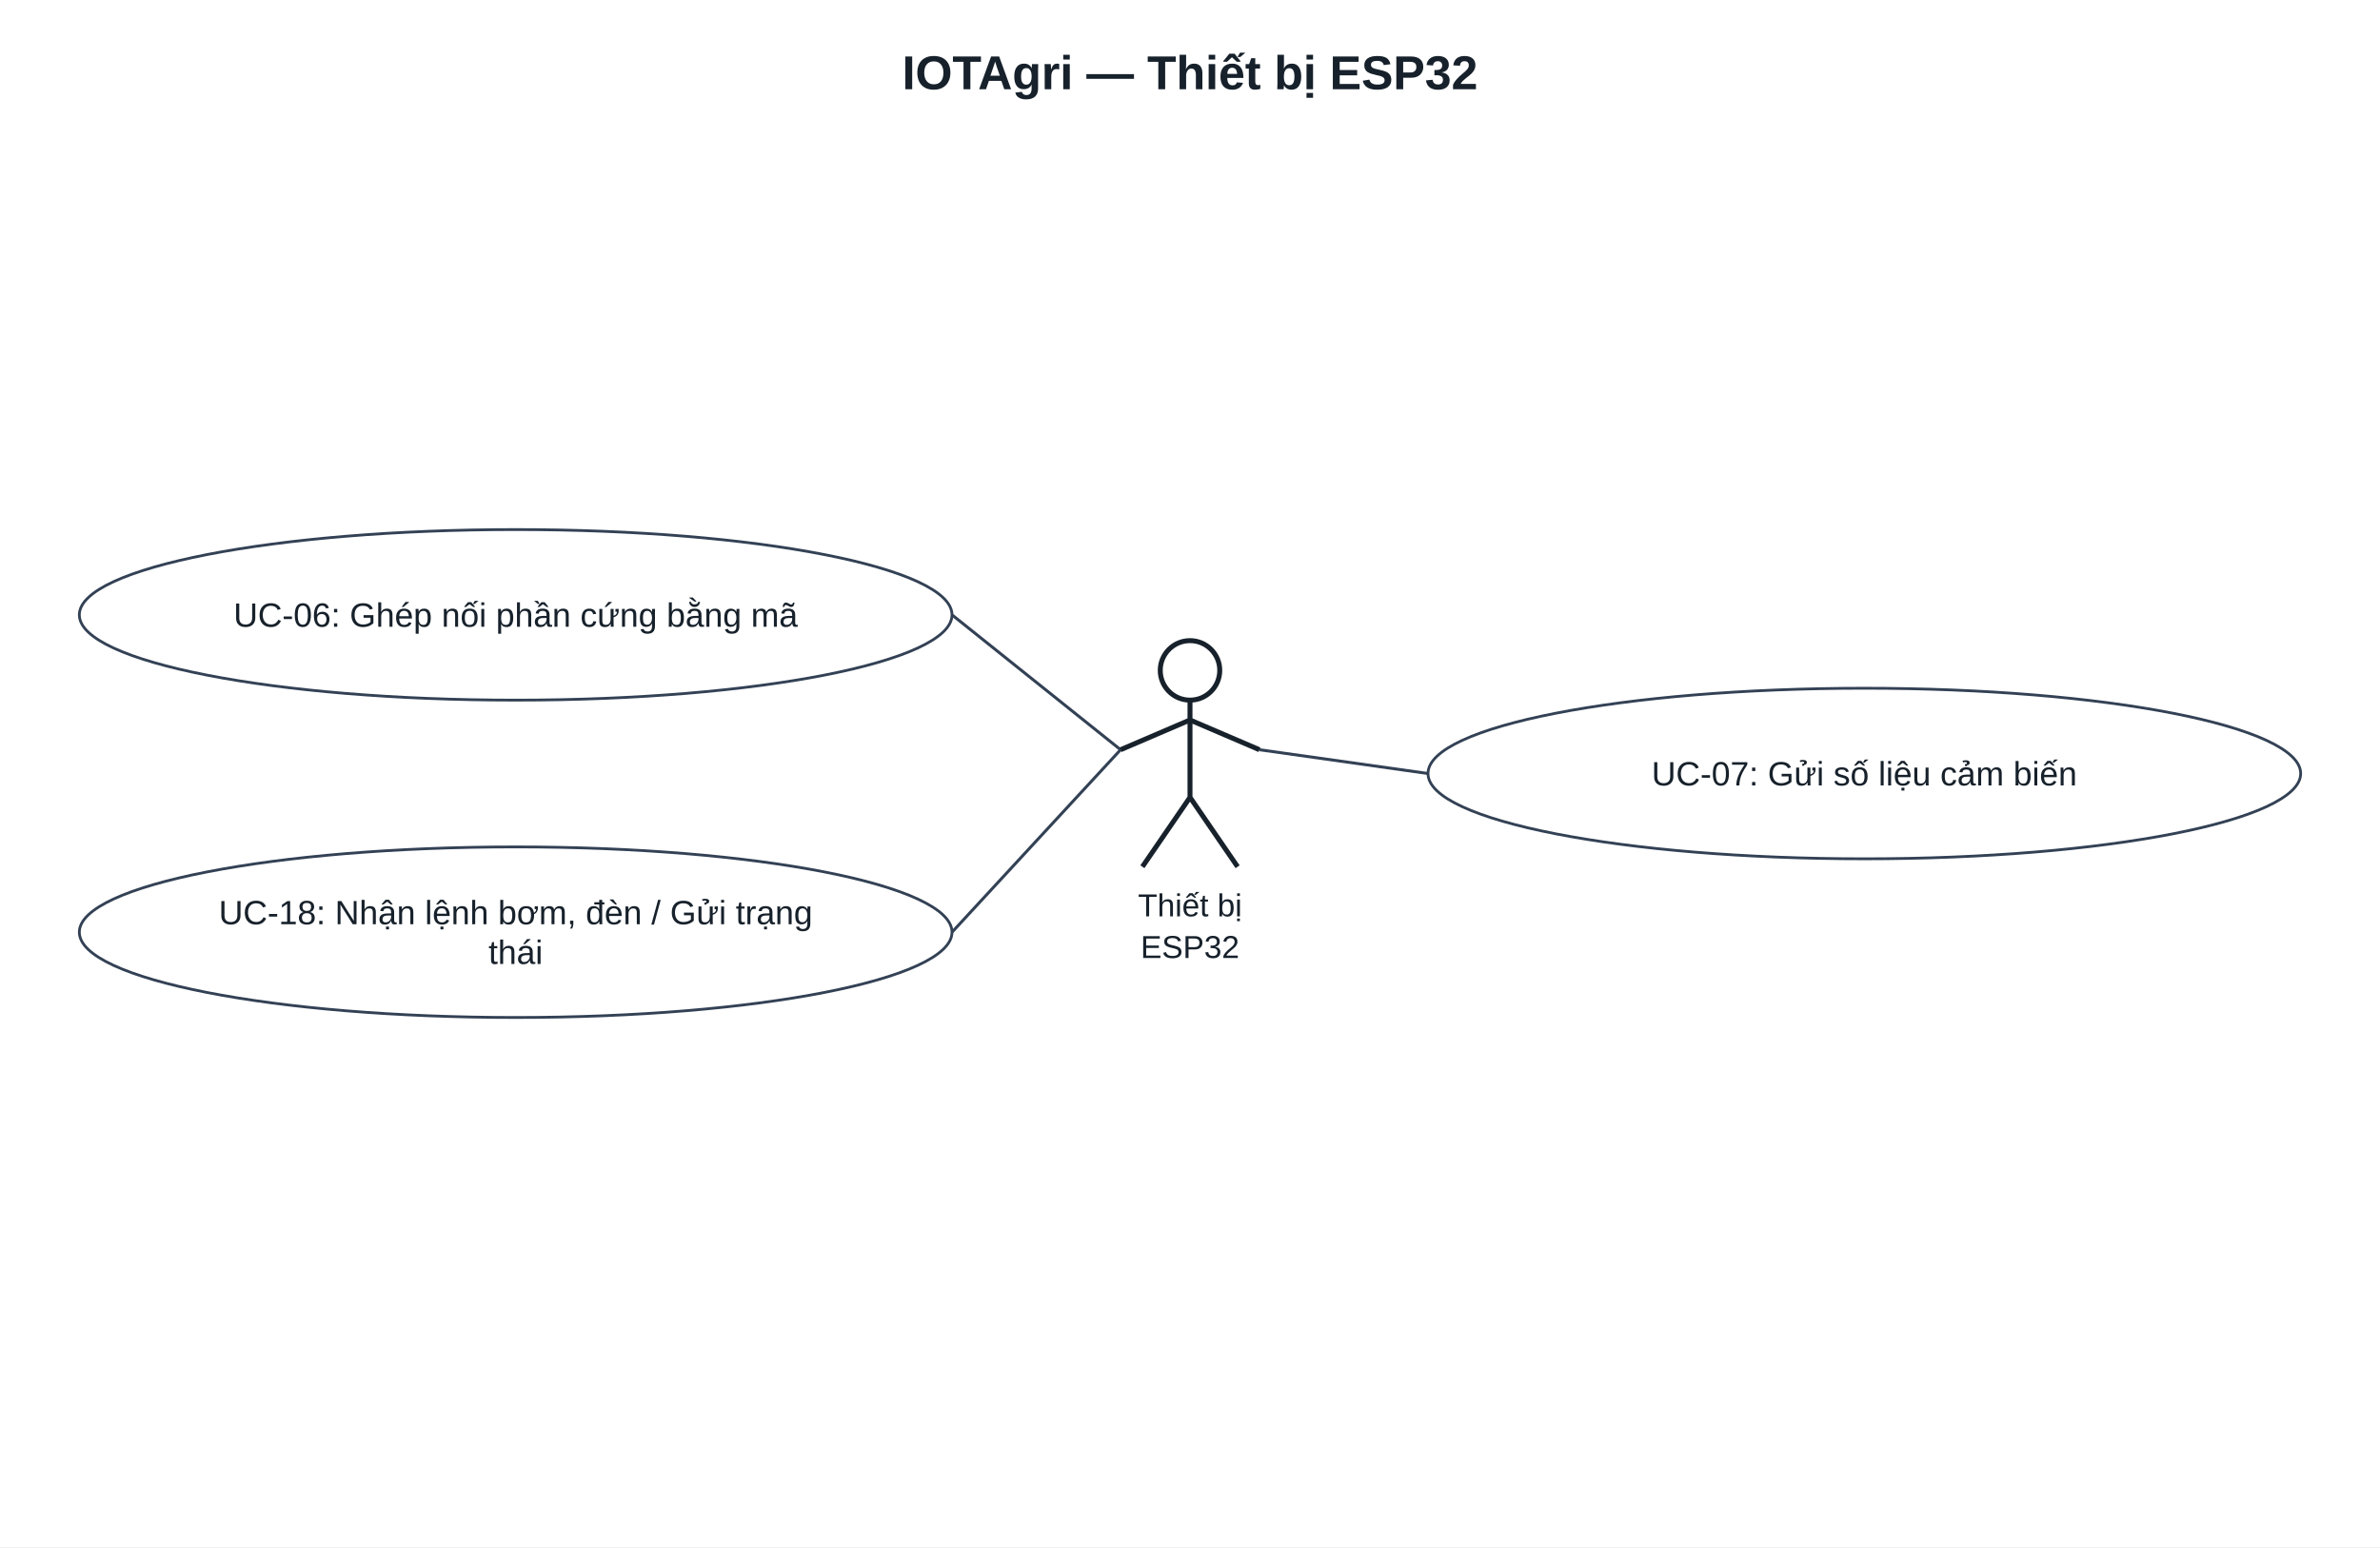
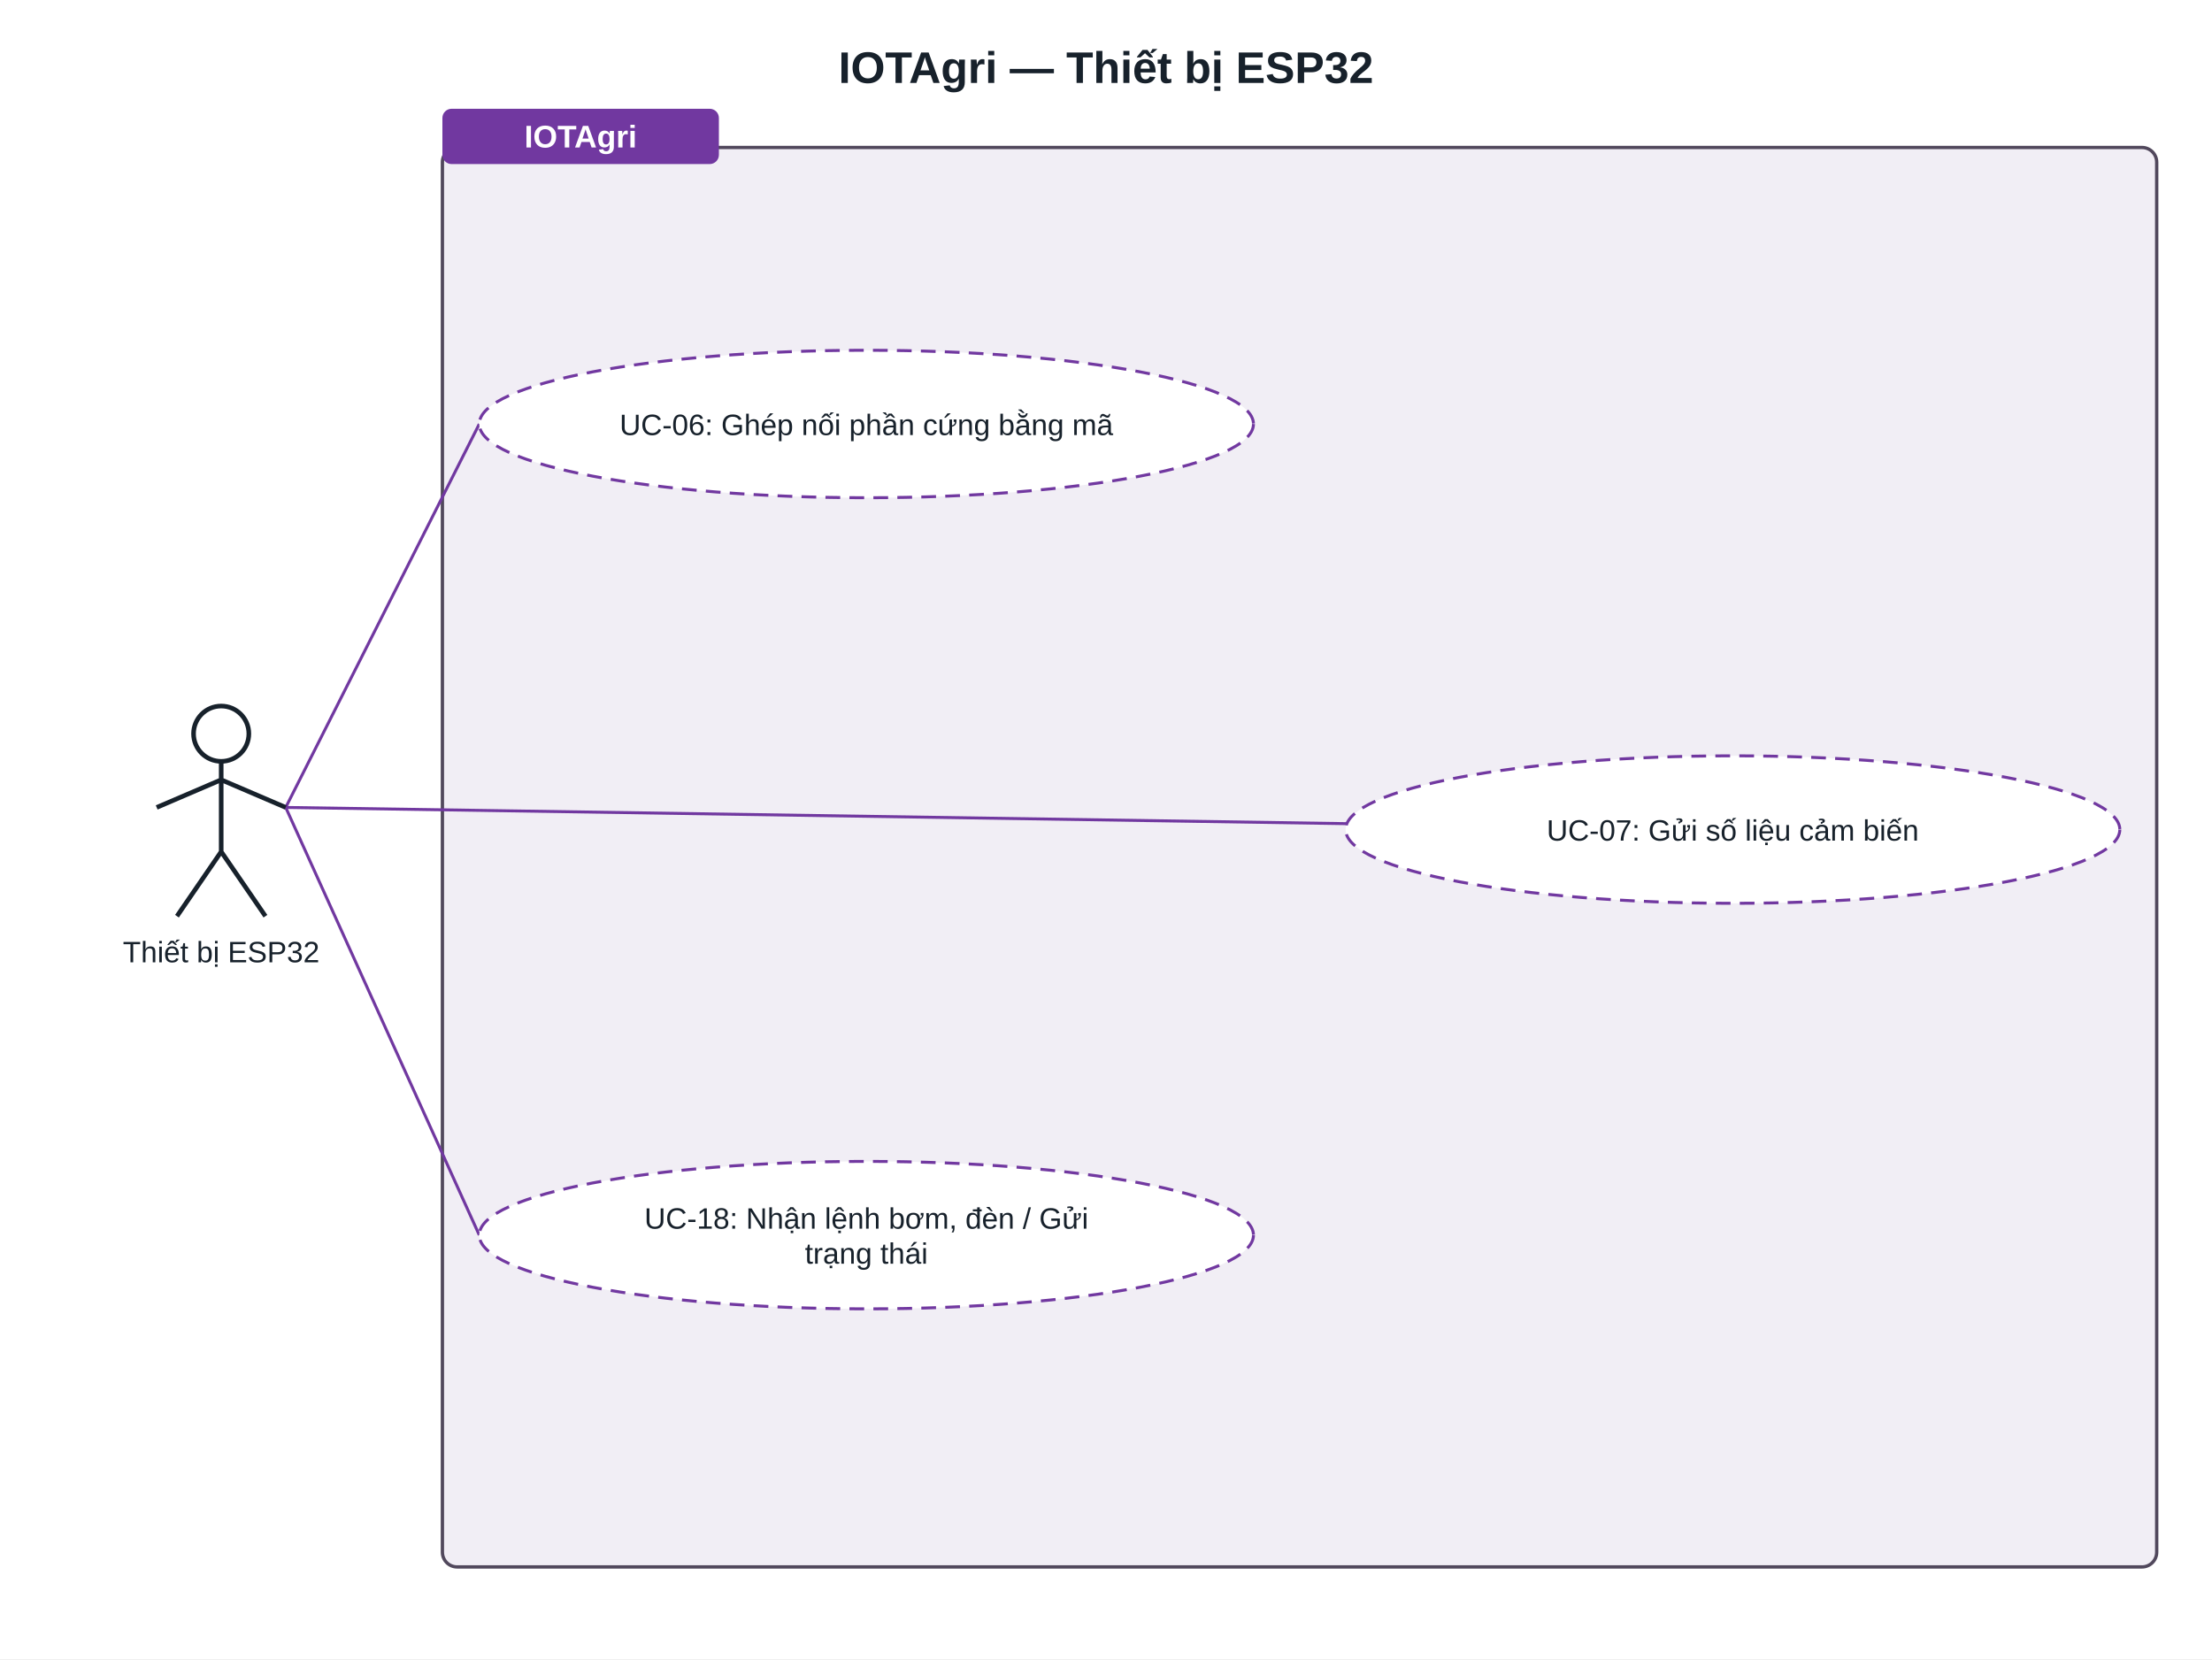
- <svg xmlns="http://www.w3.org/2000/svg" width="1200" height="780" viewBox="0 0 1200 780" role="img" aria-labelledby="title desc">
+ <svg xmlns="http://www.w3.org/2000/svg" width="1200" height="900" viewBox="0 0 1200 900" role="img" aria-labelledby="title desc">
  <rect width="100%" height="100%" fill="white" />
  <g font-family="Arial, sans-serif" fill="#17212b">
    <g data-actor="ESP" transform="translate(0 0)">
      <text x="600" y="45" text-anchor="middle" font-size="24" font-weight="bold">IOTAgri — Thiết bị ESP32</text>
-       <line data-usecase="ESPUC1" x1="565" y1="378" x2="480" y2="310.0" stroke="#334155" stroke-width="1.5" />
-       <ellipse data-usecase="ESPUC1" cx="260" cy="310.0" rx="220" ry="43" fill="#FFFFFF" stroke="#334155" stroke-width="1.4" />
-       <text x="260" y="316.0" text-anchor="middle" font-size="17" font-weight="normal">UC-06: Ghép nối phần cứng bằng mã</text>
-       <line data-usecase="ESPUC2" x1="635" y1="378" x2="720" y2="390" stroke="#334155" stroke-width="1.5" />
-       <ellipse data-usecase="ESPUC2" cx="940" cy="390" rx="220" ry="43" fill="#FFFFFF" stroke="#334155" stroke-width="1.4" />
-       <text x="940" y="396.0" text-anchor="middle" font-size="17" font-weight="normal">UC-07: Gửi số liệu cảm biến</text>
-       <line data-usecase="ESPUC3" x1="565" y1="378" x2="480" y2="470.0" stroke="#334155" stroke-width="1.5" />
-       <ellipse data-usecase="ESPUC3" cx="260" cy="470.0" rx="220" ry="43" fill="#FFFFFF" stroke="#334155" stroke-width="1.4" />
-       <text x="260" y="466.0" text-anchor="middle" font-size="17" font-weight="normal">UC-18: Nhận lệnh bơm, đèn / Gửi trạng</text>
-       <text x="260" y="486.0" text-anchor="middle" font-size="17" font-weight="normal">thái</text>
+       <rect data-system="IOTAgri" x="240" y="80" width="930" height="770" rx="8" fill="#f1eef5" stroke="#51485c" stroke-width="1.8" />
+       <rect x="240" y="59" width="150" height="30" rx="5" fill="#7138a0" />
+       <g fill="white">
+         <text x="315" y="80" text-anchor="middle" font-size="17" font-weight="bold">IOTAgri</text>
+       </g>
+       <line data-usecase="ESPUC1" x1="155" y1="438" x2="260.00" y2="230.00" stroke="#7138a0" stroke-width="1.6" />
+       <line data-usecase="ESPUC2" x1="155" y1="438" x2="730.67" y2="446.80" stroke="#7138a0" stroke-width="1.6" />
+       <line data-usecase="ESPUC3" x1="155" y1="438" x2="260.00" y2="670.00" stroke="#7138a0" stroke-width="1.6" />
+       <ellipse data-usecase="ESPUC1" cx="470" cy="230" rx="210" ry="40" fill="#FFFFFF" stroke="#7138a0" stroke-width="1.6" stroke-dasharray="8 5" />
+       <text x="470" y="236.0" text-anchor="middle" font-size="16" font-weight="normal">UC-06: Ghép nối phần cứng bằng mã</text>
+       <ellipse data-usecase="ESPUC2" cx="940" cy="450" rx="210" ry="40" fill="#FFFFFF" stroke="#7138a0" stroke-width="1.6" stroke-dasharray="8 5" />
+       <text x="940" y="456.0" text-anchor="middle" font-size="16" font-weight="normal">UC-07: Gửi số liệu cảm biến</text>
+       <ellipse data-usecase="ESPUC3" cx="470" cy="670" rx="210" ry="40" fill="#FFFFFF" stroke="#7138a0" stroke-width="1.6" stroke-dasharray="8 5" />
+       <text x="470" y="666.5" text-anchor="middle" font-size="16" font-weight="normal">UC-18: Nhận lệnh bơm, đèn / Gửi</text>
+       <text x="470" y="685.5" text-anchor="middle" font-size="16" font-weight="normal">trạng thái</text>
      <g fill="none" stroke="#17212b" stroke-width="2.5">
-         <circle cx="600" cy="338" r="15" />
-         <path d="M600 353 V402 M565 378 L600 363 L635 378 M600 402 L576 437 M600 402 L624 437" />
+         <circle cx="120" cy="398" r="15" />
+         <path d="M120 413 V462 M85 438 L120 423 L155 438 M120 462 L96 497 M120 462 L144 497" />
      </g>
-       <text x="600" y="462" text-anchor="middle" font-size="16" font-weight="normal">Thiết bị</text>
-       <text x="600" y="483" text-anchor="middle" font-size="16" font-weight="normal">ESP32</text>
+       <text x="120" y="522" text-anchor="middle" font-size="16" font-weight="normal">Thiết bị ESP32</text>
    </g>
  </g>
</svg>
